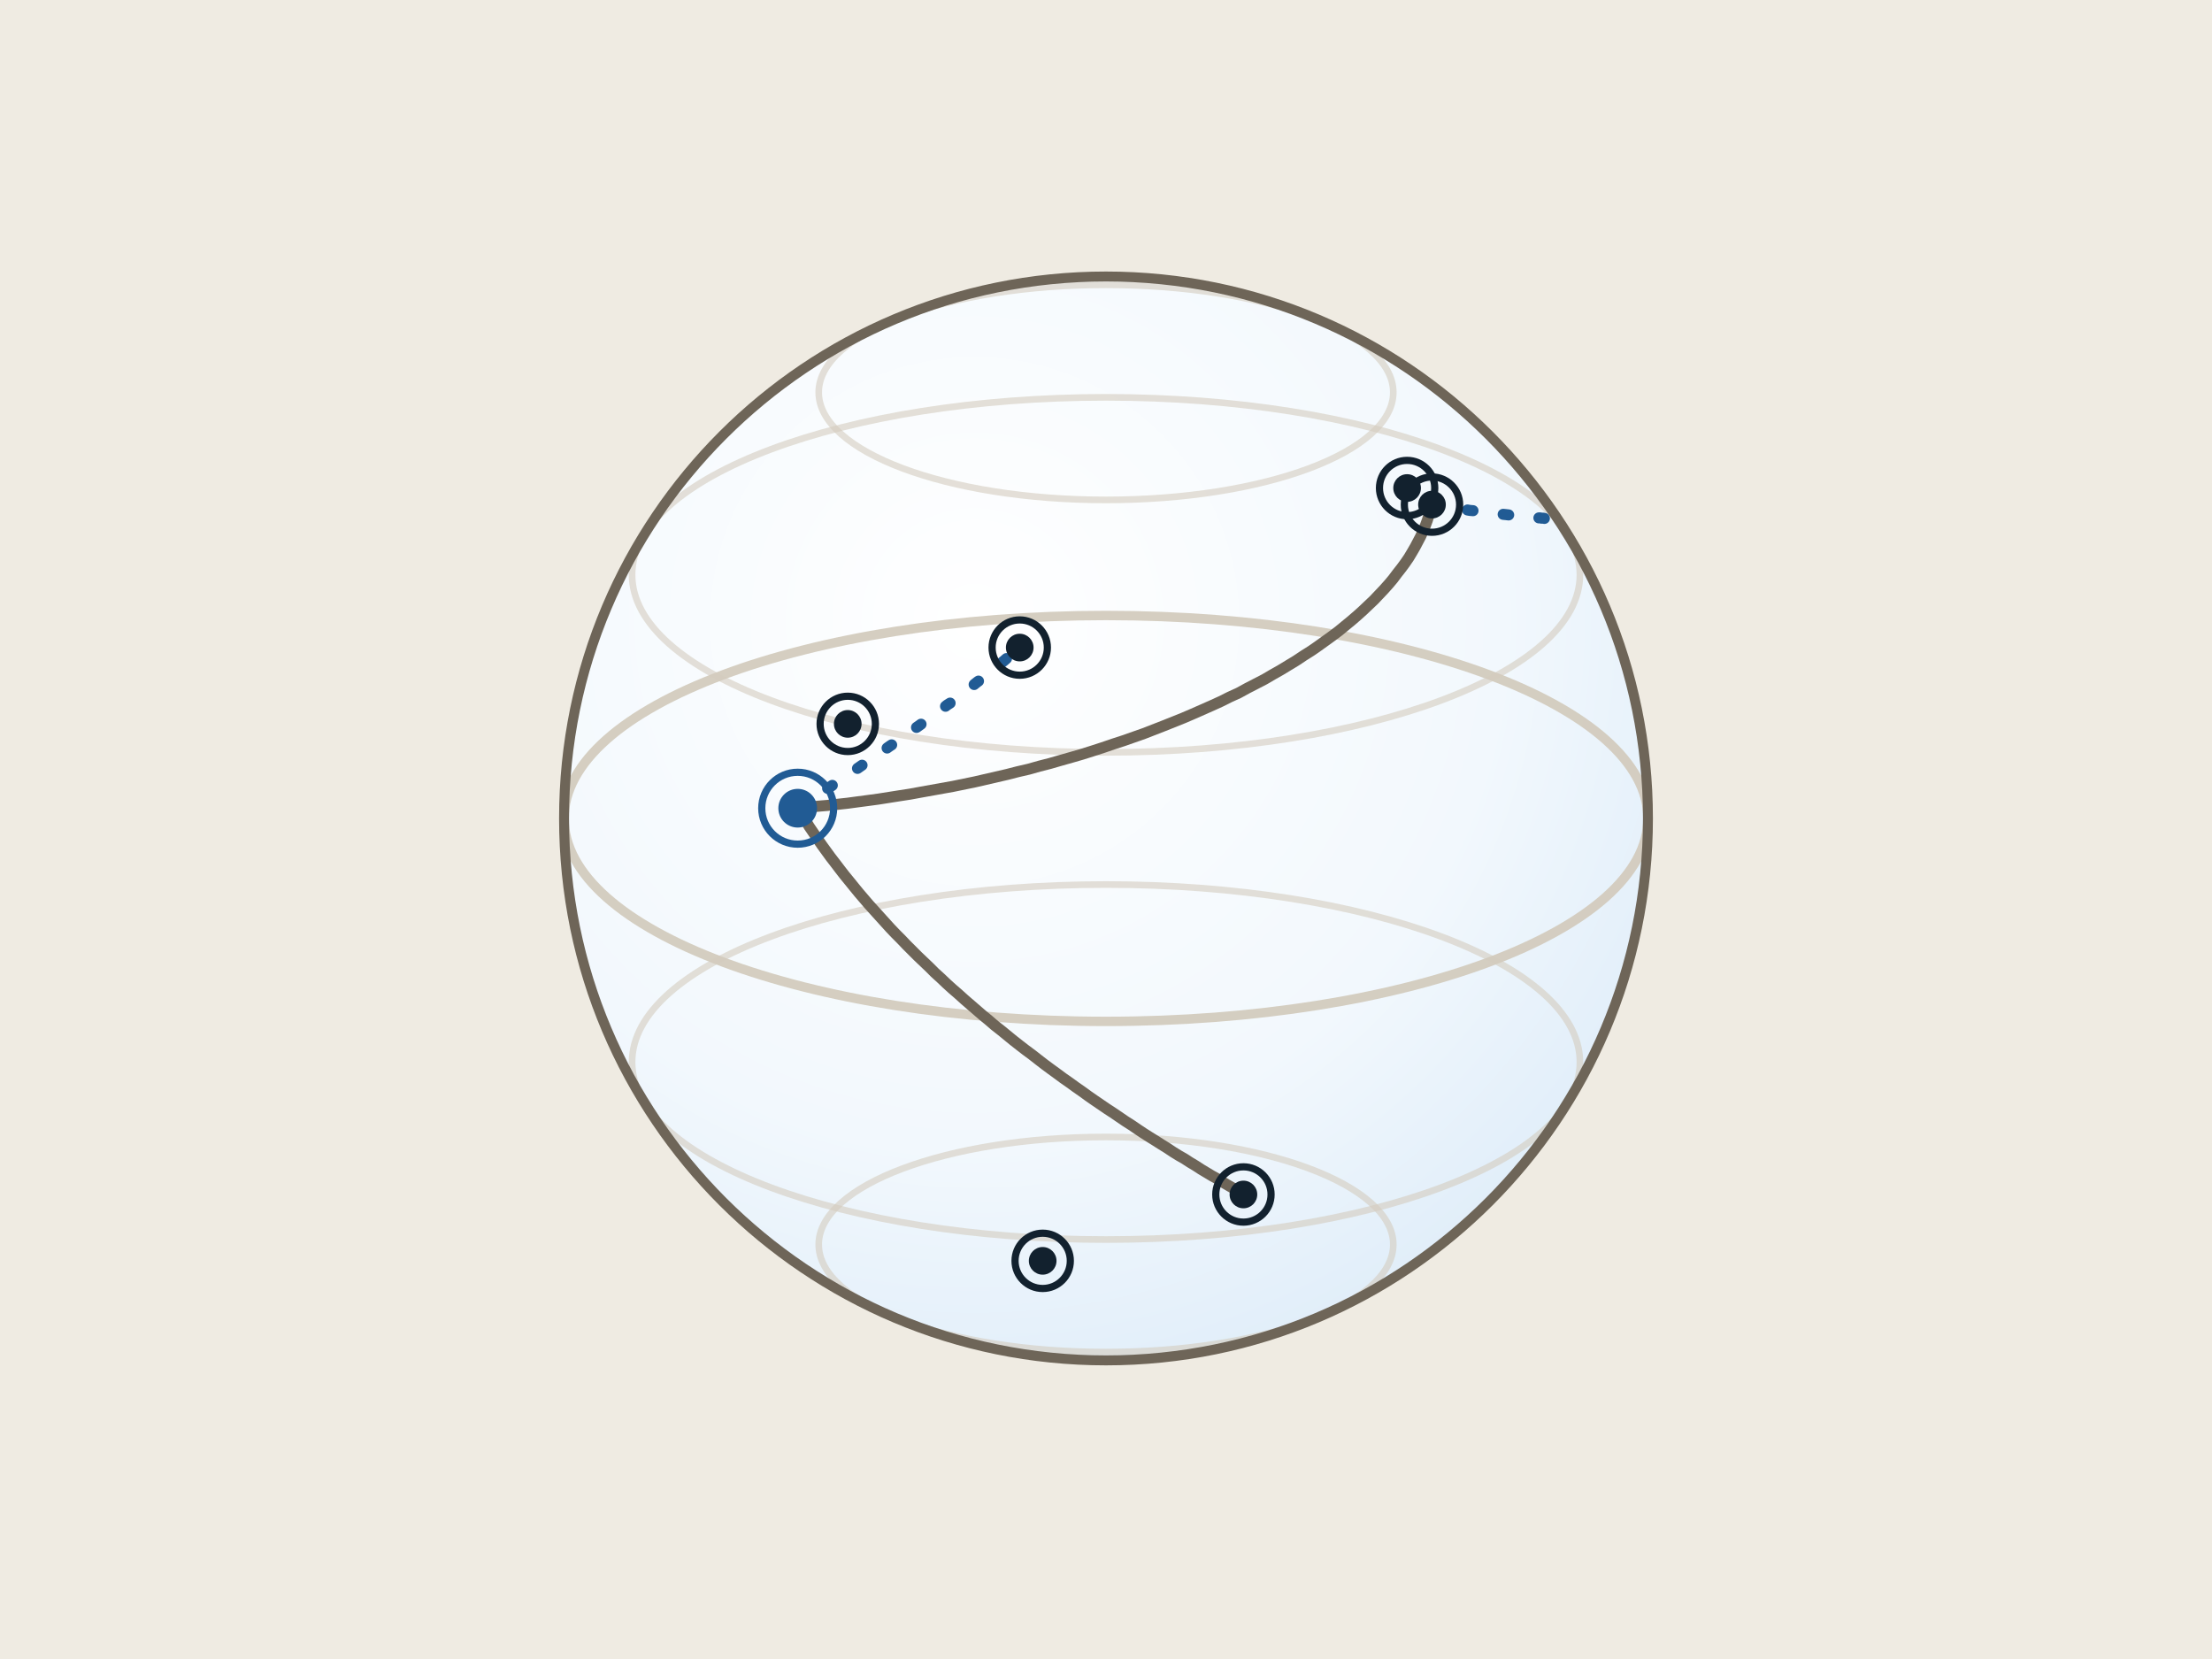
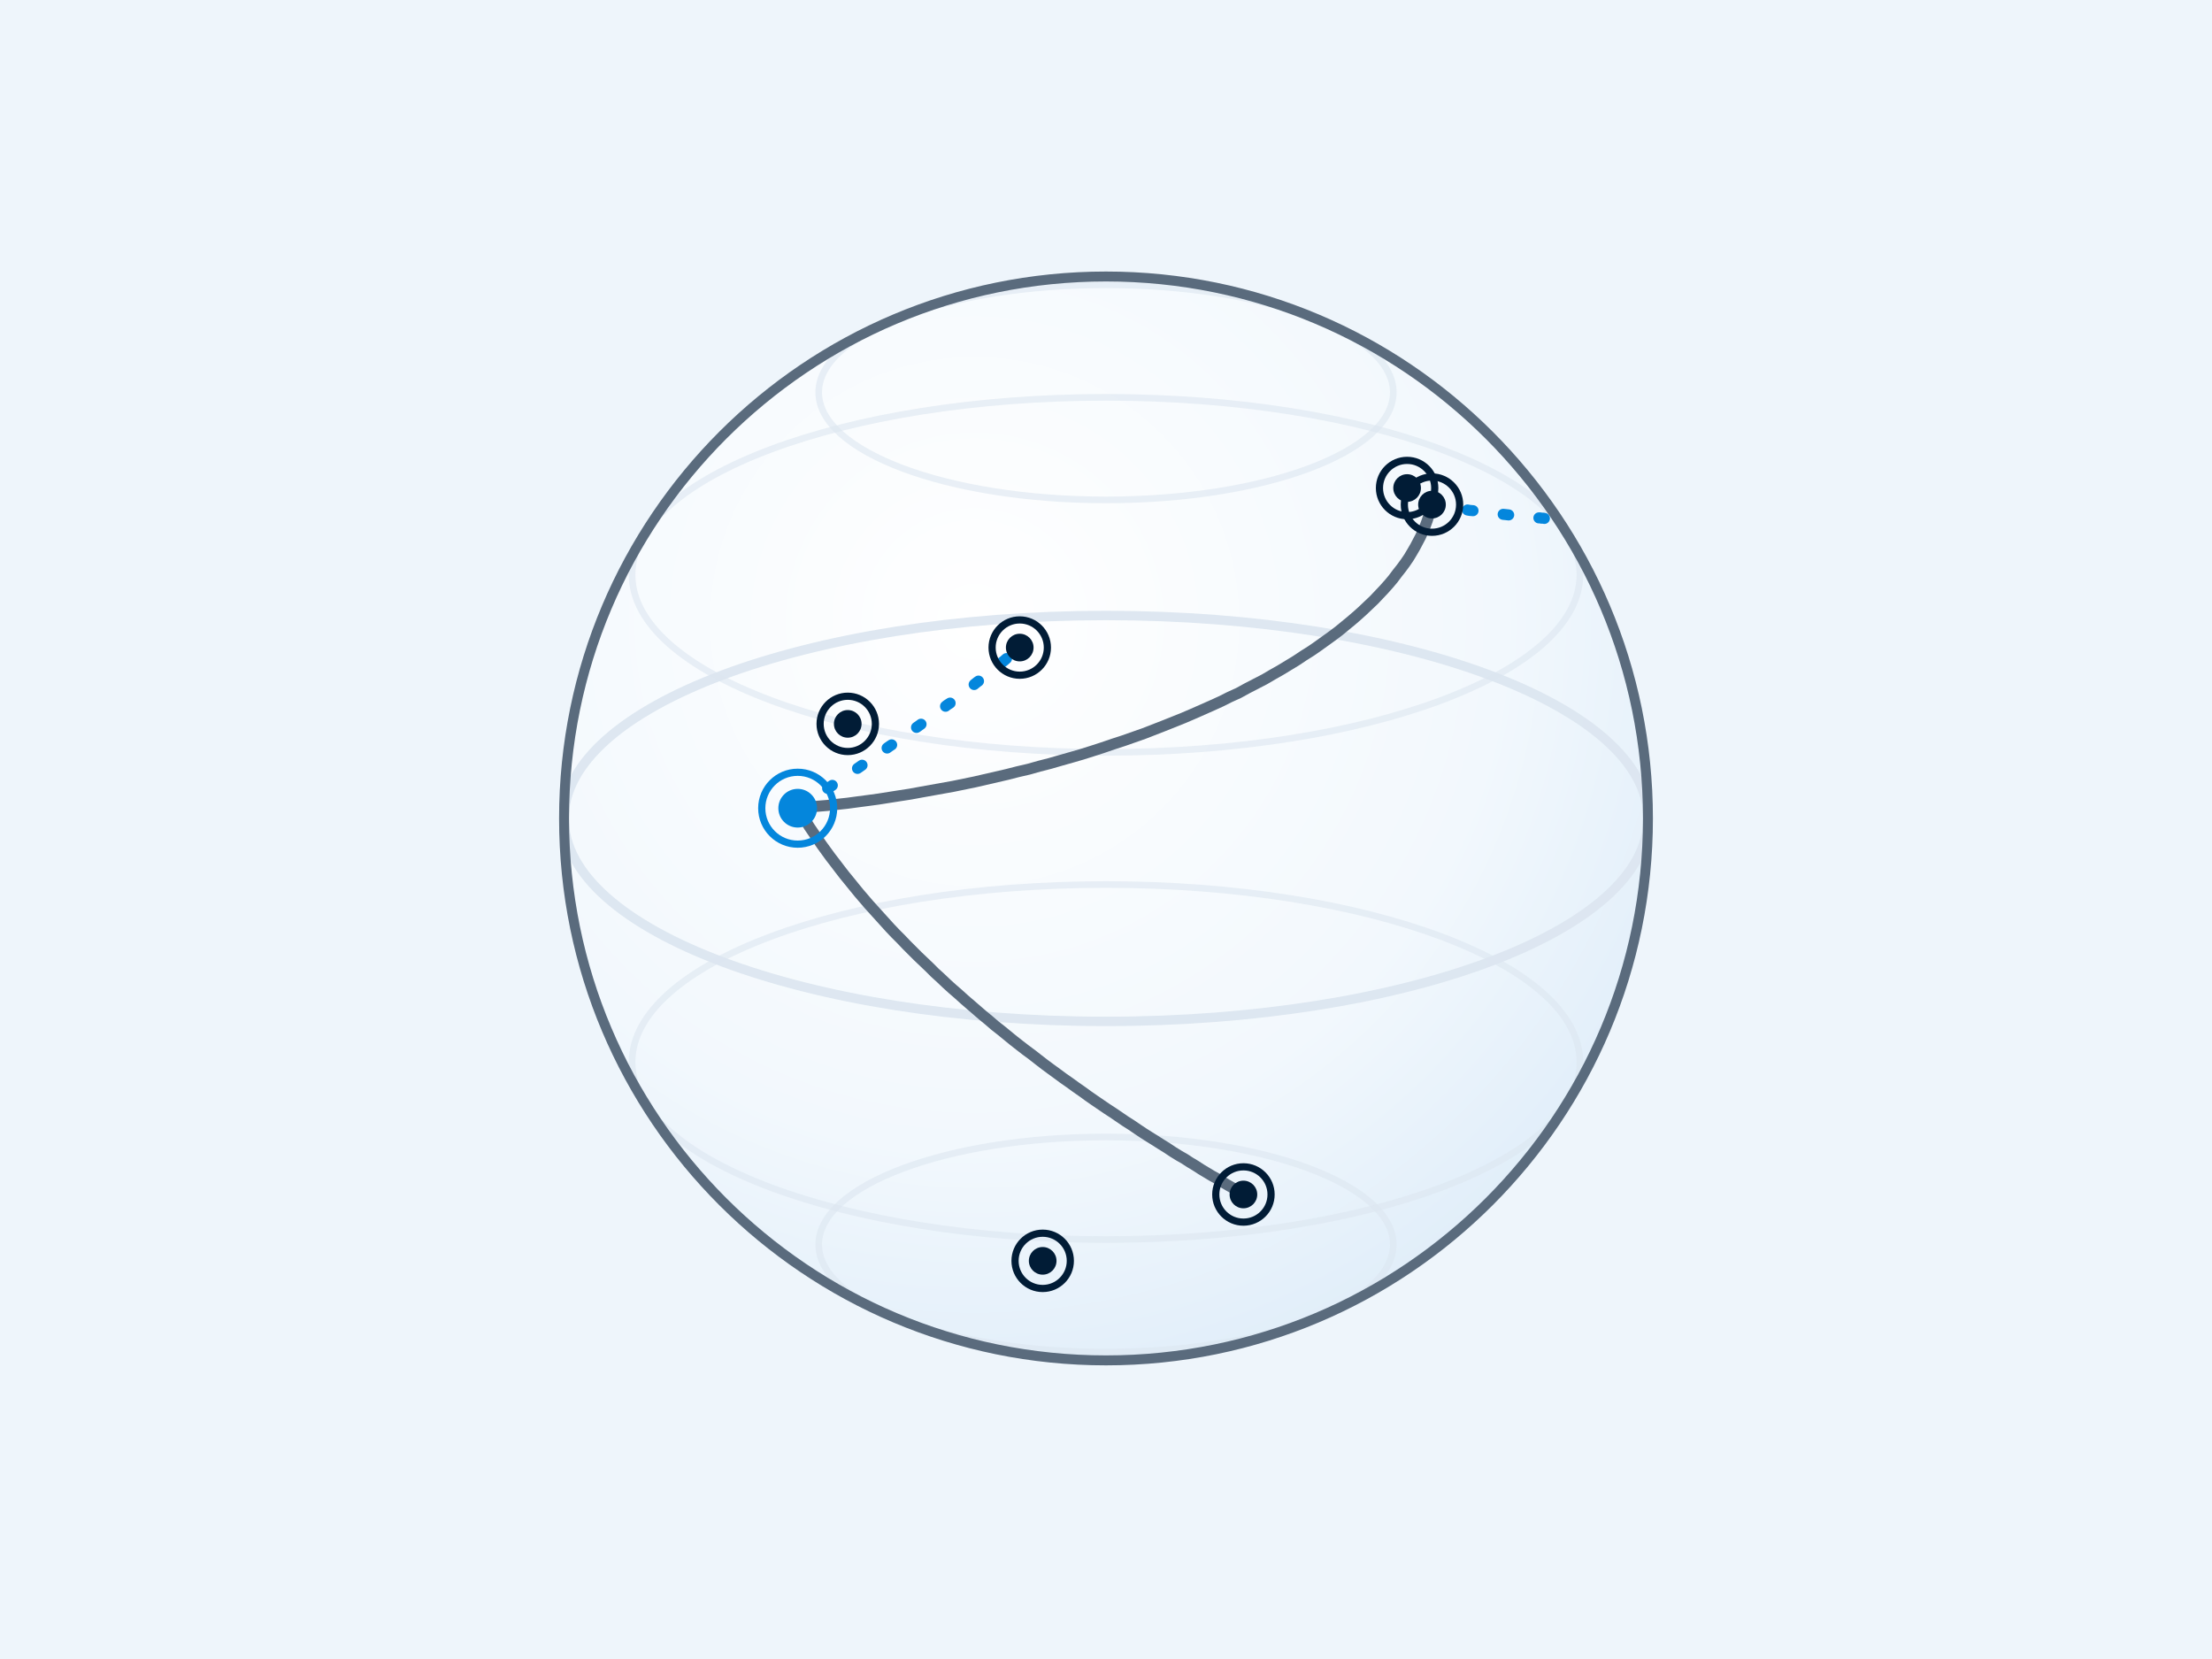
<svg xmlns="http://www.w3.org/2000/svg" viewBox="0 0 800 600" width="800" height="600" role="img" aria-label="Red mundial de agentes de carga">
  <style>
@keyframes gira{0%{transform:scaleX(1)}50%{transform:scaleX(-1)}100%{transform:scaleX(1)}}
@keyframes onda{0%{transform:scale(.55);opacity:.9}100%{transform:scale(2);opacity:0}}
@keyframes fluye{to{stroke-dashoffset:-78}}
.mer{animation:gira 16s linear infinite}
.m1{animation-delay:-2.67s}.m2{animation-delay:-5.33s}
.m3{animation-delay:-8s}.m4{animation-delay:-10.67s}.m5{animation-delay:-13.33s}
.halo{animation:onda 3s ease-out infinite}
.h1{animation-delay:-.4s}.h2{animation-delay:-.8s}.h3{animation-delay:-1.2s}
.h4{animation-delay:-1.6s}.h5{animation-delay:-2s}.h6{animation-delay:-2.4s}
.h7{animation-delay:-2.8s}
.ruta[stroke-dasharray]{animation:fluye 2.6s linear infinite}
@media (prefers-reduced-motion:reduce){*{animation:none!important}}</style>
-   <rect width="800" height="600" fill="#EFEBE2" />
-   <circle cx="400" cy="296" r="0" fill="#E4DFD3" />
+   <rect width="800" height="600" fill="#EEF5FB" />
+   <circle cx="400" cy="296" r="0" fill="#DEEAF5" />
  <defs>
    <clipPath id="globo">
      <circle cx="400" cy="296" r="196" />
    </clipPath>
    <radialGradient id="luz" cx="38%" cy="32%" r="78%">
      <stop offset="0%" stop-color="#FFFFFF" />
      <stop offset="62%" stop-color="#F2F8FD" />
      <stop offset="100%" stop-color="#DCEBF8" />
    </radialGradient>
  </defs>
  <circle cx="400" cy="296" r="196" fill="url(#luz)" />
  <g clip-path="url(#globo)">
-     <ellipse cx="400" cy="450.1" rx="103.9" ry="38.9" fill="none" stroke="#D3CCBE" stroke-width="2.4" opacity=".6" />
-     <ellipse cx="400" cy="384.1" rx="171.4" ry="64.2" fill="none" stroke="#D3CCBE" stroke-width="2.4" opacity=".6" />
-     <ellipse cx="400" cy="296.0" rx="196.0" ry="73.4" fill="none" stroke="#D3CCBE" stroke-width="3.4" opacity=".95" />
-     <ellipse cx="400" cy="207.9" rx="171.4" ry="64.2" fill="none" stroke="#D3CCBE" stroke-width="2.4" opacity=".6" />
-     <ellipse cx="400" cy="141.9" rx="103.9" ry="38.9" fill="none" stroke="#D3CCBE" stroke-width="2.4" opacity=".6" />
-     <ellipse class="mer m0" cx="400" cy="296" rx="196" ry="196" fill="none" stroke="#D3CCBE" stroke-width="2.4" opacity=".55" style="transform-origin:400px 296px" />
-     <ellipse class="mer m1" cx="400" cy="296" rx="196" ry="196" fill="none" stroke="#D3CCBE" stroke-width="2.4" opacity=".55" style="transform-origin:400px 296px" />
-     <ellipse class="mer m2" cx="400" cy="296" rx="196" ry="196" fill="none" stroke="#D3CCBE" stroke-width="2.4" opacity=".55" style="transform-origin:400px 296px" />
-     <ellipse class="mer m3" cx="400" cy="296" rx="196" ry="196" fill="none" stroke="#D3CCBE" stroke-width="2.4" opacity=".55" style="transform-origin:400px 296px" />
-     <ellipse class="mer m4" cx="400" cy="296" rx="196" ry="196" fill="none" stroke="#D3CCBE" stroke-width="2.4" opacity=".55" style="transform-origin:400px 296px" />
-     <ellipse class="mer m5" cx="400" cy="296" rx="196" ry="196" fill="none" stroke="#D3CCBE" stroke-width="2.4" opacity=".55" style="transform-origin:400px 296px" />
+     <ellipse cx="400" cy="450.1" rx="103.9" ry="38.9" fill="none" stroke="#DCE6F0" stroke-width="2.4" opacity=".6" />
+     <ellipse cx="400" cy="384.1" rx="171.4" ry="64.2" fill="none" stroke="#DCE6F0" stroke-width="2.4" opacity=".6" />
+     <ellipse cx="400" cy="296.0" rx="196.0" ry="73.4" fill="none" stroke="#DCE6F0" stroke-width="3.4" opacity=".95" />
+     <ellipse cx="400" cy="207.9" rx="171.4" ry="64.2" fill="none" stroke="#DCE6F0" stroke-width="2.4" opacity=".6" />
+     <ellipse cx="400" cy="141.9" rx="103.9" ry="38.9" fill="none" stroke="#DCE6F0" stroke-width="2.4" opacity=".6" />
+     <ellipse class="mer m0" cx="400" cy="296" rx="196" ry="196" fill="none" stroke="#DCE6F0" stroke-width="2.4" opacity=".55" style="transform-origin:400px 296px" />
+     <ellipse class="mer m1" cx="400" cy="296" rx="196" ry="196" fill="none" stroke="#DCE6F0" stroke-width="2.4" opacity=".55" style="transform-origin:400px 296px" />
+     <ellipse class="mer m2" cx="400" cy="296" rx="196" ry="196" fill="none" stroke="#DCE6F0" stroke-width="2.4" opacity=".55" style="transform-origin:400px 296px" />
+     <ellipse class="mer m3" cx="400" cy="296" rx="196" ry="196" fill="none" stroke="#DCE6F0" stroke-width="2.4" opacity=".55" style="transform-origin:400px 296px" />
+     <ellipse class="mer m4" cx="400" cy="296" rx="196" ry="196" fill="none" stroke="#DCE6F0" stroke-width="2.4" opacity=".55" style="transform-origin:400px 296px" />
+     <ellipse class="mer m5" cx="400" cy="296" rx="196" ry="196" fill="none" stroke="#DCE6F0" stroke-width="2.4" opacity=".55" style="transform-origin:400px 296px" />
  </g>
-   <circle cx="400" cy="296" r="196" fill="none" stroke="#6E6558" stroke-width="3.6" />
+   <circle cx="400" cy="296" r="196" fill="none" stroke="#5A6B7D" stroke-width="3.6" />
  <g clip-path="url(#globo)">
-     <path class="ruta" d="M288.5 292.3 L292.0 292.0 L295.6 291.6 L299.2 291.3 L302.8 290.9 L306.5 290.5 L310.2 290.0 L314.0 289.5 L317.7 289.0 L321.5 288.4 L325.3 287.8 L329.2 287.2 L333.0 286.5 L336.9 285.8 L340.8 285.1 L344.7 284.4 L348.6 283.6 L352.5 282.8 L356.4 281.9 L360.3 281.0 L364.2 280.1 L368.1 279.1 L372.0 278.2 L375.9 277.1 L379.8 276.1 L383.6 275.0 L387.5 273.9 L391.3 272.8 L395.1 271.6 L398.8 270.4 L402.6 269.1 L406.3 267.9 L410.0 266.6 L413.7 265.3 L417.3 263.9 L420.9 262.5 L424.4 261.1 L427.9 259.7 L431.4 258.2 L434.8 256.7 L438.2 255.2 L441.5 253.7 L444.7 252.1 L448.0 250.6 L451.1 248.9 L454.2 247.3 L457.3 245.7 L460.2 244.0 L463.2 242.3 L466.0 240.6 L468.8 238.9 L471.5 237.1 L474.2 235.4 L476.8 233.6 L479.3 231.8 L481.8 230.0 L484.2 228.2 L486.5 226.3 L488.7 224.5 L490.9 222.6 L492.9 220.8 L494.9 218.9 L496.9 217.0 L498.7 215.1 L500.5 213.2 L502.2 211.3 L503.8 209.4 L505.3 207.4 L506.8 205.5 L508.2 203.6 L509.5 201.7 L510.7 199.7 L511.8 197.8 L512.8 195.9 L513.8 194.0 L514.7 192.0 L515.5 190.1 L516.2 188.2 L516.8 186.3 L517.4 184.4 L517.9 182.5" fill="none" stroke="#6E6558" stroke-width="4" stroke-linecap="round" stroke-linejoin="round" />
-     <path class="ruta" d="M288.5 292.3 L289.8 294.5 L291.3 296.7 L292.7 299.0 L294.2 301.2 L295.7 303.4 L297.2 305.6 L298.8 307.8 L300.4 310.0 L302.1 312.2 L303.7 314.3 L305.4 316.5 L307.2 318.7 L308.9 320.8 L310.7 323.0 L312.5 325.1 L314.3 327.2 L316.2 329.3 L318.1 331.4 L320.0 333.5 L321.9 335.6 L323.9 337.7 L325.9 339.7 L327.9 341.8 L329.9 343.8 L331.9 345.8 L334.0 347.8 L336.1 349.8 L338.1 351.8 L340.3 353.8 L342.4 355.8 L344.5 357.7 L346.7 359.6 L348.8 361.5 L351.0 363.4 L353.2 365.3 L355.4 367.2 L357.6 369.0 L359.8 370.9 L362.1 372.7 L364.3 374.5 L366.5 376.3 L368.8 378.1 L371.0 379.8 L373.3 381.5 L375.6 383.3 L377.8 385.0 L380.1 386.7 L382.3 388.3 L384.6 390.0 L386.9 391.6 L389.1 393.2 L391.4 394.8 L393.6 396.4 L395.9 398.0 L398.1 399.5 L400.3 401.0 L402.6 402.5 L404.8 404.0 L407.0 405.5 L409.2 406.9 L411.4 408.4 L413.5 409.8 L415.7 411.2 L417.8 412.5 L420.0 413.9 L422.1 415.2 L424.2 416.6 L426.3 417.9 L428.4 419.1 L430.4 420.4 L432.4 421.6 L434.4 422.9 L436.4 424.1 L438.4 425.3 L440.4 426.4 L442.3 427.6 L444.2 428.7 L446.1 429.8 L447.9 430.9 L449.7 432.0" fill="none" stroke="#6E6558" stroke-width="4" stroke-linecap="round" stroke-linejoin="round" />
-     <path class="ruta" d="M288.5 292.3 L289.5 291.6 L290.4 291.0 L291.4 290.3 L292.4 289.7 L293.4 289.0 L294.4 288.4 L295.4 287.7 L296.4 287.0 L297.4 286.4 L298.4 285.7 L299.5 285.0 L300.5 284.4 L301.5 283.7 L302.5 283.0 L303.5 282.3 L304.5 281.6 L305.6 281.0 L306.6 280.3 L307.6 279.6 L308.6 278.9 L309.7 278.2 L310.7 277.5 L311.7 276.8 L312.7 276.1 L313.8 275.4 L314.8 274.7 L315.8 274.0 L316.9 273.3 L317.9 272.6 L318.9 271.9 L320.0 271.2 L321.0 270.4 L322.0 269.7 L323.1 269.0 L324.1 268.3 L325.1 267.6 L326.2 266.8 L327.2 266.1 L328.2 265.4 L329.3 264.7 L330.3 263.9 L331.3 263.2 L332.3 262.5 L333.4 261.7 L334.4 261.0 L335.4 260.2 L336.4 259.5 L337.5 258.8 L338.5 258.0 L339.5 257.3 L340.5 256.5 L341.5 255.8 L342.5 255.0 L343.6 254.3 L344.6 253.5 L345.6 252.7 L346.6 252.0 L347.6 251.2 L348.6 250.5 L349.6 249.7 L350.6 248.9 L351.6 248.2 L352.5 247.4 L353.5 246.6 L354.5 245.9 L355.5 245.1 L356.5 244.3 L357.4 243.6 L358.4 242.8 L359.4 242.0 L360.3 241.2 L361.3 240.5 L362.2 239.7 L363.2 238.9 L364.1 238.1 L365.1 237.3 L366.0 236.6 L366.9 235.8 L367.9 235.0 L368.8 234.2" fill="none" stroke="#215B94" stroke-width="4" stroke-linecap="round" stroke-linejoin="round" stroke-dasharray="2 11" />
-     <path class="ruta" d="M517.9 182.5 L519.2 182.7 L520.5 182.9 L521.8 183.1 L523.1 183.3 L524.3 183.5 L525.6 183.7 L526.8 183.9 L528.1 184.1 L529.3 184.2 L530.5 184.4 L531.6 184.6 L532.8 184.7 L534.0 184.9 L535.1 185.0 L536.2 185.2 L537.3 185.3 L538.4 185.4 L539.4 185.6 L540.5 185.7 L541.5 185.8 L542.5 185.9 L543.5 186.0 L544.5 186.1 L545.4 186.2 L546.3 186.3 L547.2 186.4 L548.1 186.5 L549.0 186.6 L549.8 186.7 L550.6 186.8 L551.4 186.8 L552.2 186.9 L553.0 187.0 L553.7 187.1 L554.4 187.1 L555.1 187.2 L555.7 187.2 L556.4 187.3 L557.0 187.3 L557.5 187.4 L558.1 187.4 L558.6 187.5 L559.1 187.5 L559.6 187.6 L560.1 187.6 L560.5 187.6 L560.9 187.7 L561.3 187.7 L561.6 187.8 L561.9 187.8 L562.2 187.8 L562.5 187.8 L562.7 187.9 L563.0 187.9 L563.1 187.9 L563.3 188.0 L563.4 188.0 L563.5 188.0" fill="none" stroke="#215B94" stroke-width="4" stroke-linecap="round" stroke-linejoin="round" stroke-dasharray="2 11" />
+     <path class="ruta" d="M288.5 292.3 L292.0 292.0 L295.6 291.6 L299.2 291.3 L302.8 290.9 L306.5 290.5 L310.2 290.0 L314.0 289.5 L317.7 289.0 L321.5 288.4 L325.3 287.8 L329.2 287.2 L333.0 286.5 L336.9 285.8 L340.8 285.1 L344.7 284.4 L348.6 283.6 L352.5 282.8 L356.4 281.9 L360.3 281.0 L364.2 280.1 L368.1 279.1 L372.0 278.2 L375.9 277.1 L379.8 276.1 L383.6 275.0 L387.5 273.9 L391.3 272.8 L395.1 271.6 L398.8 270.4 L402.6 269.1 L406.3 267.9 L410.0 266.6 L413.7 265.3 L417.3 263.9 L420.9 262.5 L424.4 261.1 L427.9 259.7 L431.4 258.2 L434.8 256.7 L438.2 255.2 L441.5 253.7 L444.7 252.1 L448.0 250.6 L451.1 248.9 L454.2 247.3 L457.3 245.7 L460.2 244.0 L463.2 242.3 L466.0 240.6 L468.8 238.9 L471.5 237.1 L474.2 235.4 L476.8 233.6 L479.3 231.8 L481.8 230.0 L484.2 228.2 L486.5 226.3 L488.7 224.5 L490.9 222.6 L492.9 220.8 L494.9 218.9 L496.9 217.0 L498.7 215.1 L500.5 213.2 L502.2 211.3 L503.8 209.4 L505.3 207.4 L506.8 205.5 L508.2 203.6 L509.5 201.7 L510.7 199.7 L511.8 197.8 L512.8 195.9 L513.8 194.0 L514.7 192.0 L515.5 190.1 L516.2 188.2 L516.8 186.3 L517.4 184.4 L517.9 182.5" fill="none" stroke="#5A6B7D" stroke-width="4" stroke-linecap="round" stroke-linejoin="round" />
+     <path class="ruta" d="M288.5 292.3 L289.8 294.5 L291.3 296.7 L292.7 299.0 L294.2 301.2 L295.7 303.4 L297.2 305.6 L298.8 307.8 L300.4 310.0 L302.1 312.2 L303.7 314.3 L305.4 316.5 L307.2 318.7 L308.9 320.8 L310.7 323.0 L312.5 325.1 L314.3 327.2 L316.2 329.3 L318.1 331.4 L320.0 333.5 L321.9 335.6 L323.9 337.7 L325.9 339.7 L327.9 341.8 L329.9 343.8 L331.9 345.8 L334.0 347.8 L336.1 349.8 L338.1 351.8 L340.3 353.8 L342.4 355.8 L344.5 357.7 L346.7 359.6 L348.8 361.5 L351.0 363.4 L353.2 365.3 L355.4 367.2 L357.6 369.0 L359.8 370.9 L362.1 372.7 L364.3 374.5 L366.5 376.3 L368.8 378.1 L371.0 379.8 L373.3 381.5 L375.6 383.3 L377.8 385.0 L380.1 386.7 L382.3 388.3 L384.6 390.0 L386.9 391.6 L389.1 393.2 L391.4 394.8 L393.6 396.4 L395.9 398.0 L398.1 399.5 L400.3 401.0 L402.6 402.5 L404.8 404.0 L407.0 405.5 L409.2 406.9 L411.4 408.4 L413.5 409.8 L415.7 411.2 L417.8 412.5 L420.0 413.9 L422.1 415.2 L424.2 416.6 L426.3 417.9 L428.4 419.1 L430.4 420.4 L432.4 421.6 L434.4 422.9 L436.4 424.1 L438.4 425.3 L440.4 426.4 L442.3 427.6 L444.2 428.7 L446.1 429.8 L447.9 430.9 L449.7 432.0" fill="none" stroke="#5A6B7D" stroke-width="4" stroke-linecap="round" stroke-linejoin="round" />
+     <path class="ruta" d="M288.5 292.3 L289.5 291.6 L290.4 291.0 L291.4 290.3 L292.4 289.7 L293.4 289.0 L294.4 288.4 L295.4 287.7 L296.4 287.0 L297.4 286.4 L298.4 285.7 L299.5 285.0 L300.5 284.4 L301.5 283.7 L302.5 283.0 L303.5 282.3 L304.5 281.6 L305.6 281.0 L306.6 280.3 L307.6 279.6 L308.6 278.9 L309.7 278.2 L310.7 277.5 L311.7 276.8 L312.7 276.1 L313.8 275.4 L314.8 274.7 L315.8 274.0 L316.9 273.3 L317.9 272.6 L318.9 271.9 L320.0 271.2 L321.0 270.4 L322.0 269.7 L323.1 269.0 L324.1 268.3 L325.1 267.6 L326.2 266.8 L327.2 266.1 L328.2 265.4 L329.3 264.7 L330.3 263.9 L331.3 263.2 L332.3 262.5 L333.4 261.7 L334.4 261.0 L335.4 260.2 L336.4 259.5 L337.5 258.8 L338.5 258.0 L339.5 257.3 L340.5 256.5 L341.5 255.8 L342.5 255.0 L343.6 254.3 L344.6 253.5 L345.6 252.7 L346.6 252.0 L347.6 251.2 L348.6 250.5 L349.6 249.7 L350.6 248.9 L351.6 248.2 L352.5 247.4 L353.5 246.6 L354.5 245.9 L355.5 245.1 L356.5 244.3 L357.4 243.6 L358.4 242.8 L359.4 242.0 L360.3 241.2 L361.3 240.5 L362.2 239.7 L363.2 238.9 L364.1 238.1 L365.1 237.3 L366.0 236.6 L366.9 235.8 L367.9 235.0 L368.8 234.2" fill="none" stroke="#0486DC" stroke-width="4" stroke-linecap="round" stroke-linejoin="round" stroke-dasharray="2 11" />
+     <path class="ruta" d="M517.9 182.5 L519.2 182.7 L520.5 182.9 L521.8 183.1 L523.1 183.3 L524.3 183.5 L525.6 183.7 L526.8 183.9 L528.1 184.1 L529.3 184.2 L530.5 184.4 L531.6 184.6 L532.8 184.7 L534.0 184.9 L535.1 185.0 L536.2 185.2 L537.3 185.3 L538.4 185.4 L539.4 185.6 L540.5 185.7 L541.5 185.8 L542.5 185.9 L543.5 186.0 L544.5 186.1 L545.4 186.2 L546.3 186.3 L547.2 186.4 L548.1 186.5 L549.0 186.6 L549.8 186.7 L550.6 186.8 L551.4 186.8 L552.2 186.9 L553.0 187.0 L553.7 187.1 L554.4 187.1 L555.1 187.2 L555.7 187.2 L556.4 187.3 L557.0 187.3 L557.5 187.4 L558.1 187.4 L558.6 187.5 L559.1 187.5 L559.6 187.6 L560.1 187.6 L560.5 187.6 L560.9 187.7 L561.3 187.7 L561.6 187.8 L561.9 187.8 L562.2 187.8 L562.5 187.8 L562.7 187.9 L563.0 187.9 L563.1 187.9 L563.3 188.0 L563.4 188.0 L563.5 188.0" fill="none" stroke="#0486DC" stroke-width="4" stroke-linecap="round" stroke-linejoin="round" stroke-dasharray="2 11" />
  </g>
-   <circle class="halo h0" cx="288.5" cy="292.3" r="13" fill="none" stroke="#215B94" stroke-width="2.6" style="transform-origin:288.5px 292.3px" />
-   <circle cx="288.5" cy="292.3" r="7" fill="#215B94" />
-   <circle class="halo h1" cx="517.9" cy="182.5" r="10" fill="none" stroke="#12212E" stroke-width="2.6" style="transform-origin:517.9px 182.5px" />
-   <circle cx="517.9" cy="182.5" r="5" fill="#12212E" />
-   <circle class="halo h2" cx="368.8" cy="234.2" r="10" fill="none" stroke="#12212E" stroke-width="2.6" style="transform-origin:368.8px 234.2px" />
-   <circle cx="368.8" cy="234.2" r="5" fill="#12212E" />
-   <circle class="halo h3" cx="449.7" cy="432.0" r="10" fill="none" stroke="#12212E" stroke-width="2.6" style="transform-origin:449.7px 432.0px" />
-   <circle cx="449.7" cy="432.0" r="5" fill="#12212E" />
-   <circle class="halo h5" cx="377.1" cy="456.0" r="10" fill="none" stroke="#12212E" stroke-width="2.6" style="transform-origin:377.1px 456.0px" />
-   <circle cx="377.1" cy="456.0" r="5" fill="#12212E" />
-   <circle class="halo h6" cx="306.6" cy="261.8" r="10" fill="none" stroke="#12212E" stroke-width="2.6" style="transform-origin:306.6px 261.8px" />
-   <circle cx="306.6" cy="261.8" r="5" fill="#12212E" />
-   <circle class="halo h7" cx="508.9" cy="176.5" r="10" fill="none" stroke="#12212E" stroke-width="2.6" style="transform-origin:508.9px 176.5px" />
-   <circle cx="508.9" cy="176.5" r="5" fill="#12212E" />
+   <circle class="halo h0" cx="288.5" cy="292.3" r="13" fill="none" stroke="#0486DC" stroke-width="2.6" style="transform-origin:288.5px 292.3px" />
+   <circle cx="288.5" cy="292.3" r="7" fill="#0486DC" />
+   <circle class="halo h1" cx="517.9" cy="182.5" r="10" fill="none" stroke="#011C36" stroke-width="2.6" style="transform-origin:517.9px 182.5px" />
+   <circle cx="517.9" cy="182.5" r="5" fill="#011C36" />
+   <circle class="halo h2" cx="368.8" cy="234.2" r="10" fill="none" stroke="#011C36" stroke-width="2.6" style="transform-origin:368.8px 234.2px" />
+   <circle cx="368.8" cy="234.2" r="5" fill="#011C36" />
+   <circle class="halo h3" cx="449.7" cy="432.0" r="10" fill="none" stroke="#011C36" stroke-width="2.6" style="transform-origin:449.7px 432.0px" />
+   <circle cx="449.7" cy="432.0" r="5" fill="#011C36" />
+   <circle class="halo h5" cx="377.1" cy="456.0" r="10" fill="none" stroke="#011C36" stroke-width="2.6" style="transform-origin:377.1px 456.0px" />
+   <circle cx="377.1" cy="456.0" r="5" fill="#011C36" />
+   <circle class="halo h6" cx="306.6" cy="261.8" r="10" fill="none" stroke="#011C36" stroke-width="2.6" style="transform-origin:306.6px 261.8px" />
+   <circle cx="306.6" cy="261.8" r="5" fill="#011C36" />
+   <circle class="halo h7" cx="508.9" cy="176.5" r="10" fill="none" stroke="#011C36" stroke-width="2.6" style="transform-origin:508.9px 176.5px" />
+   <circle cx="508.9" cy="176.5" r="5" fill="#011C36" />
</svg>
